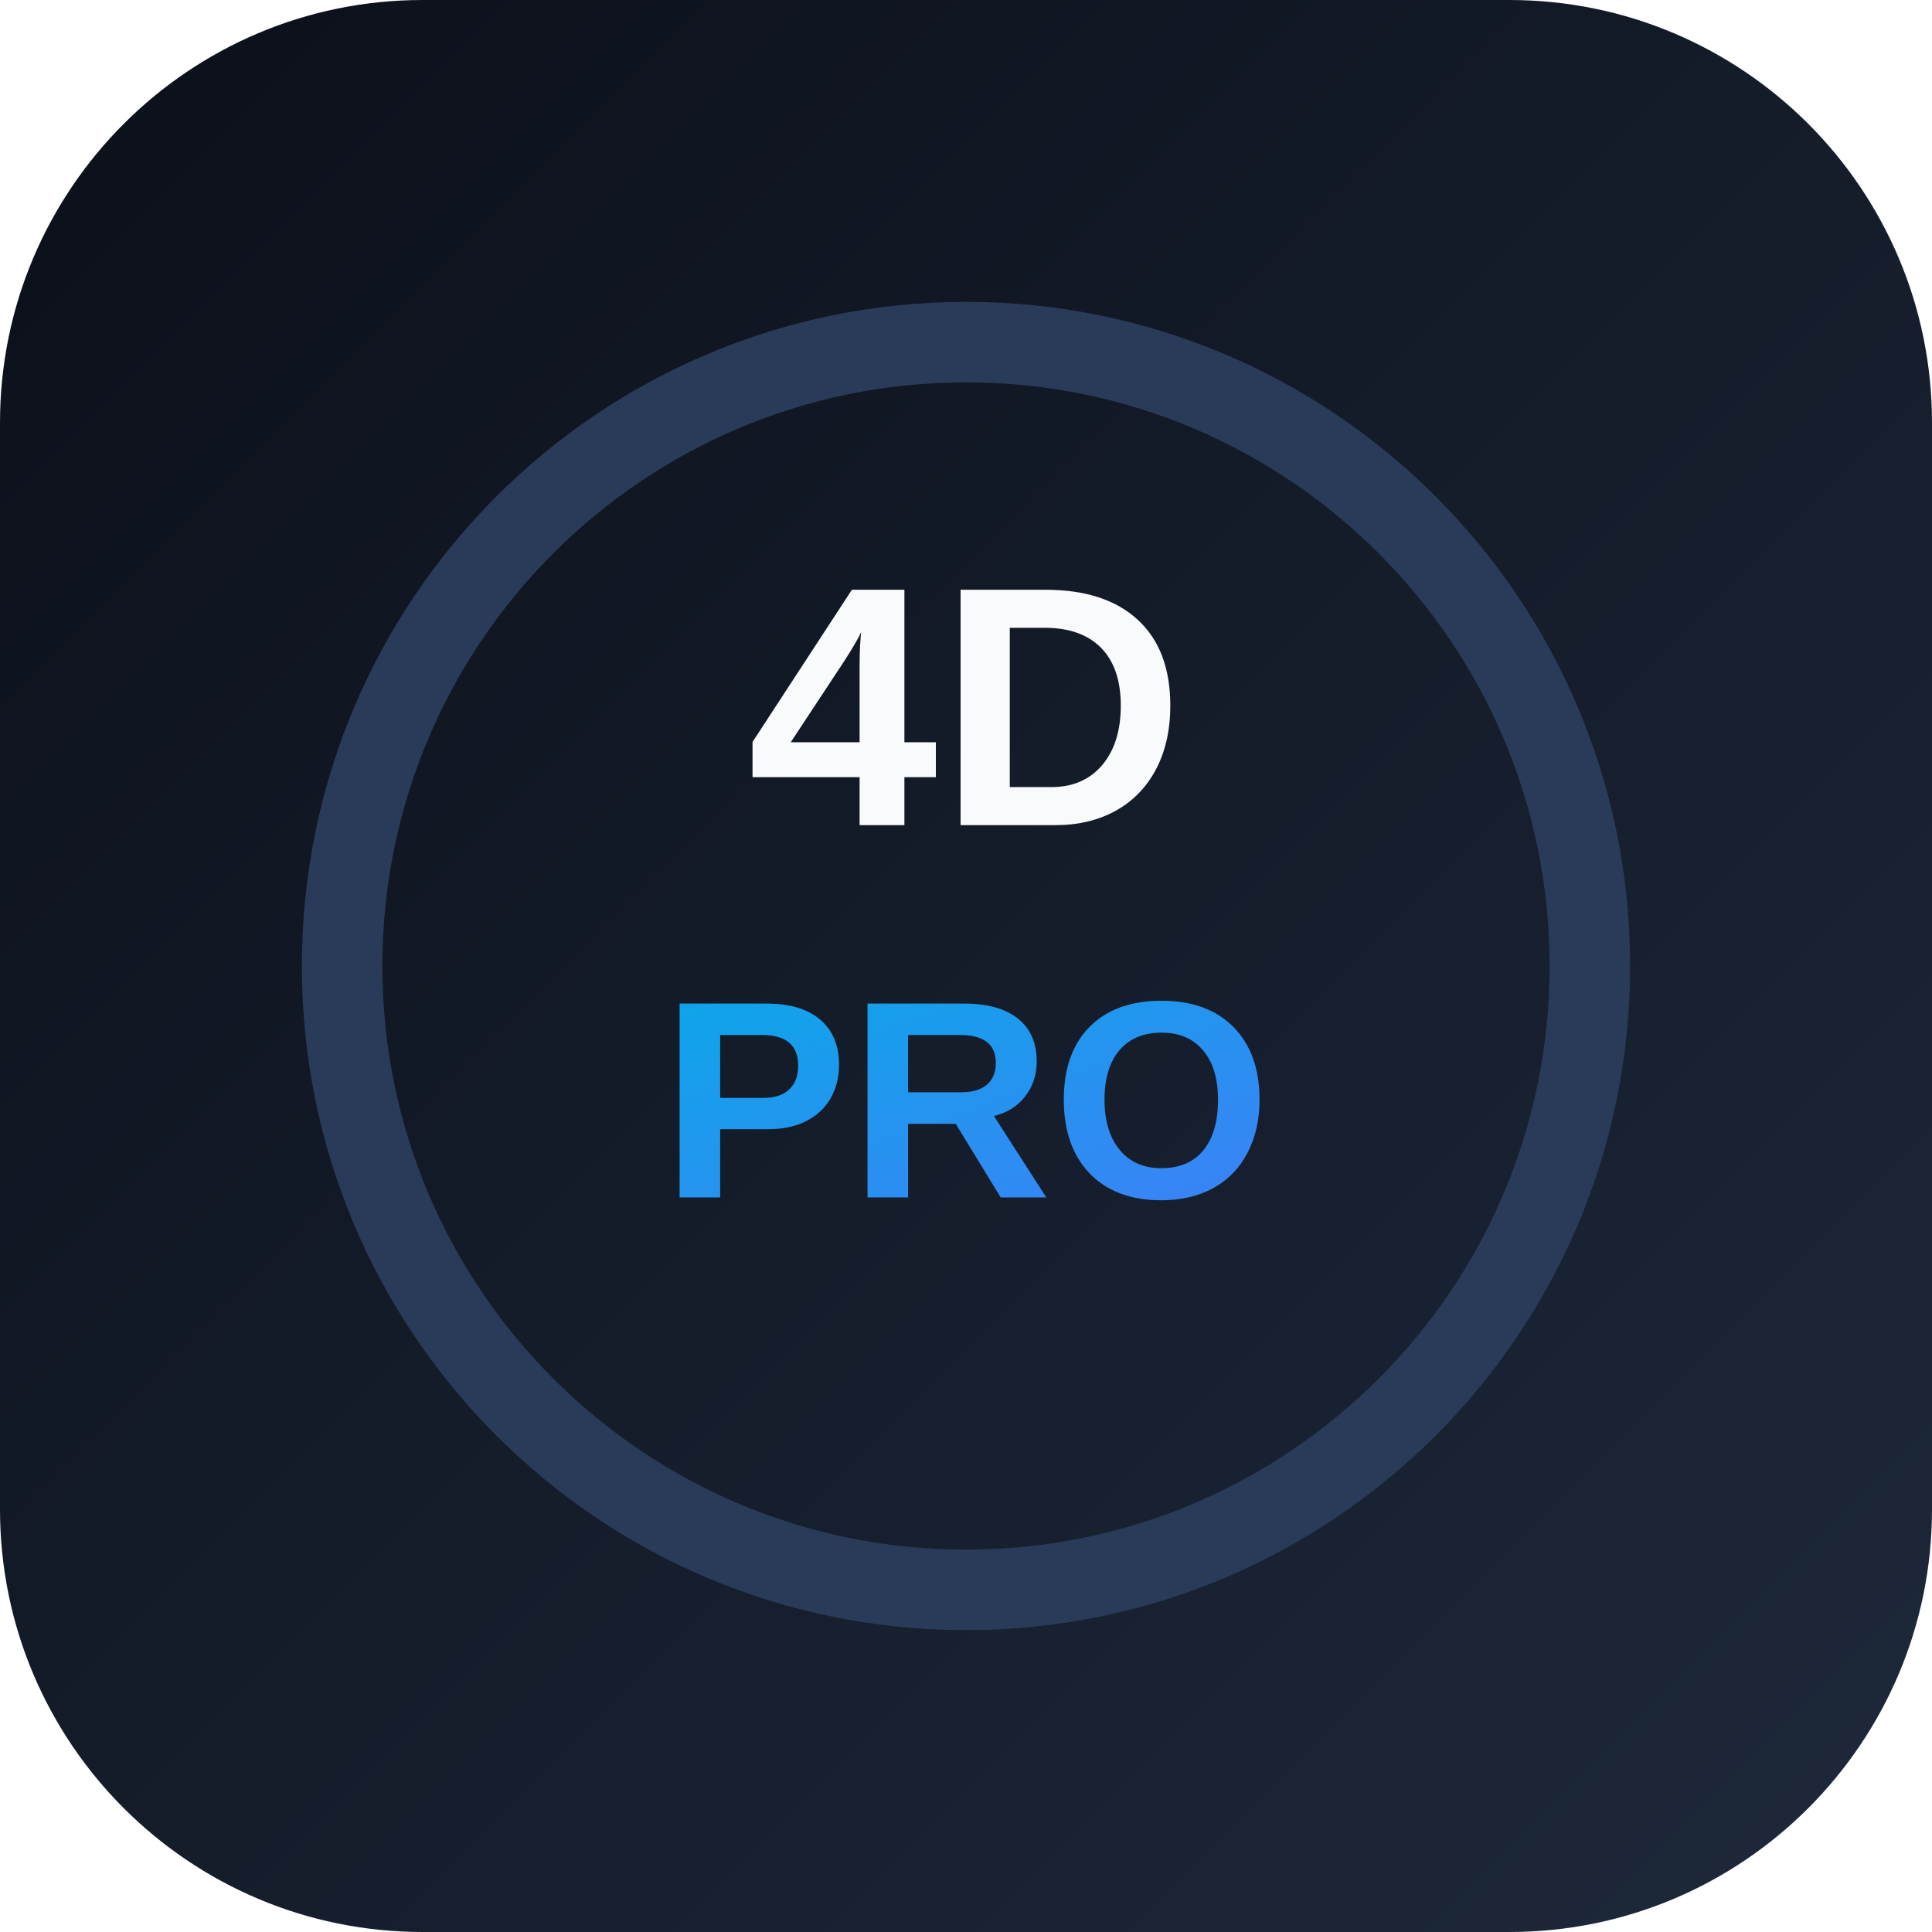
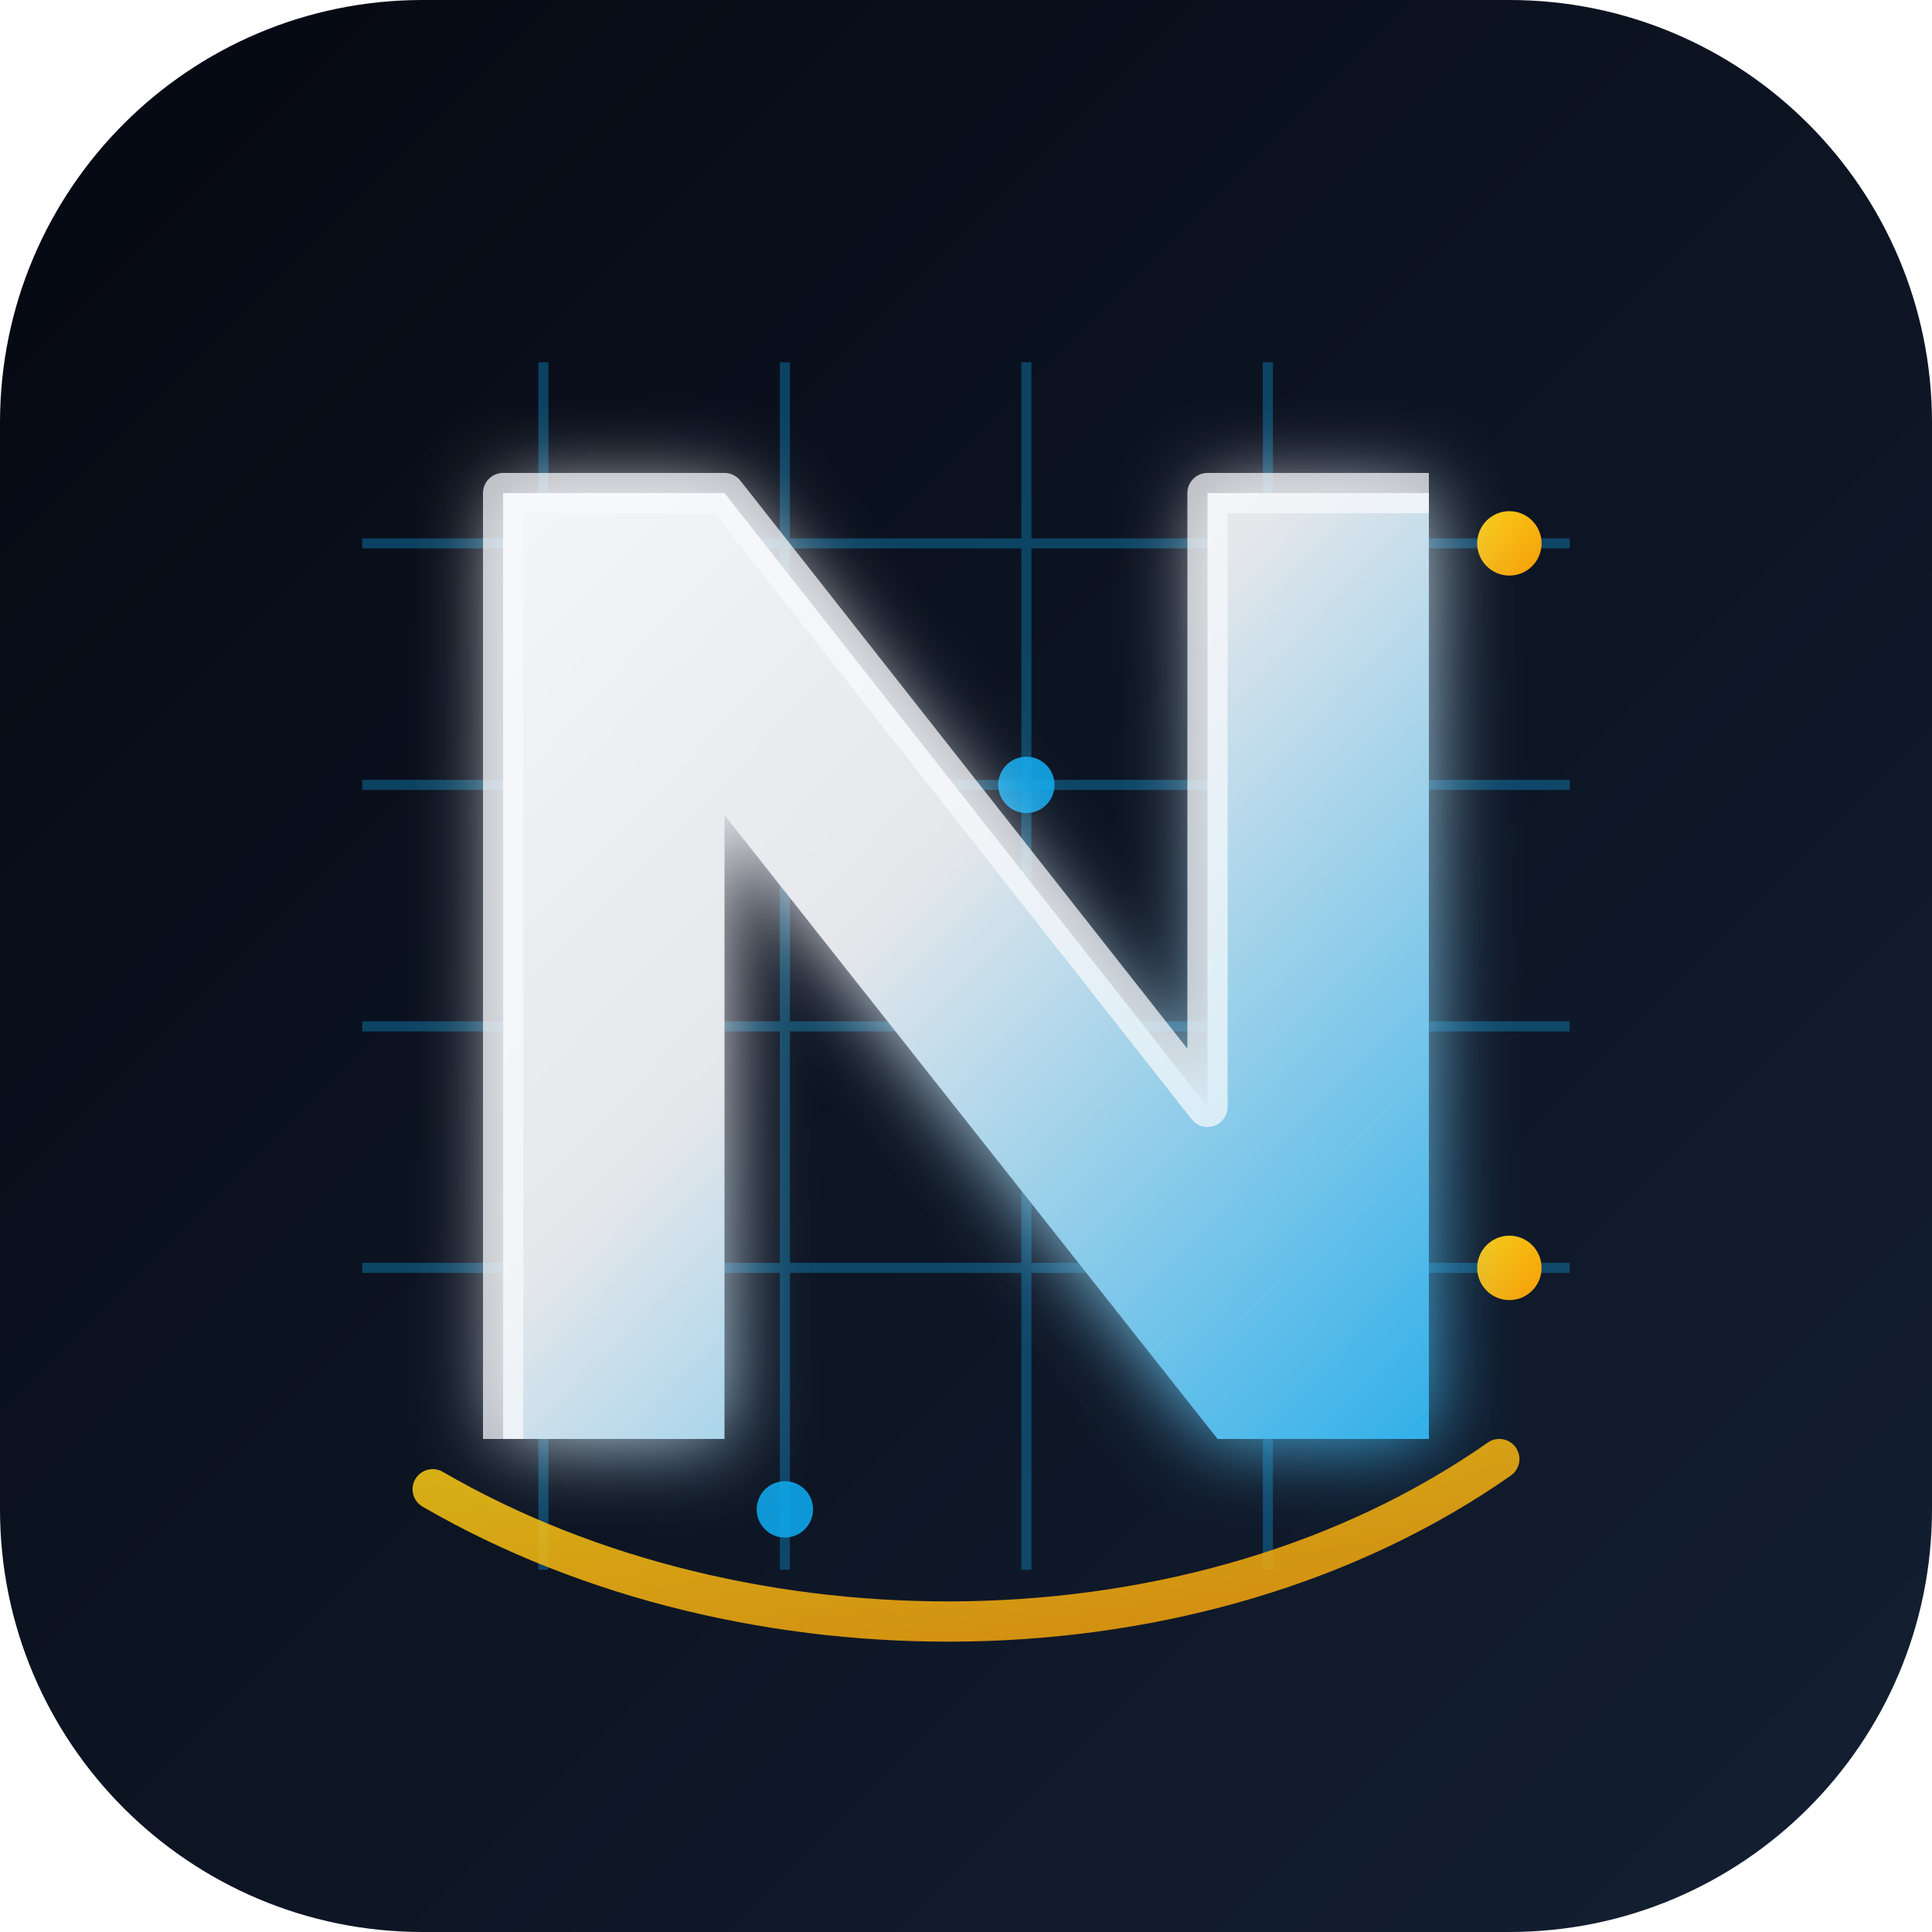
<svg xmlns="http://www.w3.org/2000/svg" width="192" height="192" viewBox="0 0 192 192">
  <defs>
    <linearGradient id="bg" x1="0" y1="0" x2="1" y2="1">
-       <stop offset="0%" stop-color="#0b0f19" />
-       <stop offset="100%" stop-color="#1e293b" />
+       <stop offset="0%" stop-color="#050812" />
+       <stop offset="100%" stop-color="#142033" />
    </linearGradient>
-     <linearGradient id="accent" x1="0" y1="0" x2="1" y2="1">
-       <stop offset="0%" stop-color="#0ea5e9" />
-       <stop offset="100%" stop-color="#3b82f6" />
+     <linearGradient id="n" x1="38" y1="40" x2="154" y2="152" gradientUnits="userSpaceOnUse">
+       <stop offset="0%" stop-color="#f8fafc" />
+       <stop offset="44%" stop-color="#e5e7eb" />
+       <stop offset="100%" stop-color="#0ea5e9" />
    </linearGradient>
+     <linearGradient id="gold" x1="0" y1="0" x2="1" y2="1">
+       <stop offset="0%" stop-color="#facc15" />
+       <stop offset="100%" stop-color="#f59e0b" />
+     </linearGradient>
+     <filter id="glow" x="-40%" y="-40%" width="180%" height="180%">
+       <feGaussianBlur stdDeviation="4" result="blur" />
+       <feMerge>
+         <feMergeNode in="blur" />
+         <feMergeNode in="SourceGraphic" />
+       </feMerge>
+     </filter>
  </defs>
  <rect width="192" height="192" rx="42" fill="url(#bg)" />
-   <circle cx="96" cy="96" r="62" fill="none" stroke="#2a3b59" stroke-width="8" />
-   <text x="96" y="82" text-anchor="middle" font-family="Arial, sans-serif" font-size="34" font-weight="800" fill="#f8fafc">4D</text>
-   <text x="96" y="119" text-anchor="middle" font-family="Arial, sans-serif" font-size="28" font-weight="800" fill="url(#accent)">PRO</text>
+   <g opacity="0.34" stroke="#0ea5e9" stroke-width="1">
+     <path d="M36 54H156M36 78H156M36 102H156M36 126H156" />
+     <path d="M54 36V156M78 36V156M102 36V156M126 36V156" />
+   </g>
+   <g fill="#0ea5e9" opacity="0.9">
+     <circle cx="54" cy="54" r="2.8" />
+     <circle cx="102" cy="78" r="2.8" />
+     <circle cx="126" cy="126" r="2.8" />
+     <circle cx="78" cy="150" r="2.8" />
+   </g>
+   <g fill="url(#gold)">
+     <circle cx="150" cy="54" r="3.2" />
+     <circle cx="150" cy="126" r="3.2" />
+   </g>
+   <path d="M50 143V49H72L120 110V49H142V143H121L72 81V143Z" fill="url(#n)" filter="url(#glow)" />
+   <path d="M50 143V49H72L120 110V49H142" fill="none" stroke="#f8fafc" stroke-width="4" stroke-linejoin="round" opacity="0.72" />
+   <path d="M43 148C74 166 119 166 149 145" fill="none" stroke="url(#gold)" stroke-width="4" stroke-linecap="round" opacity="0.85" />
</svg>
